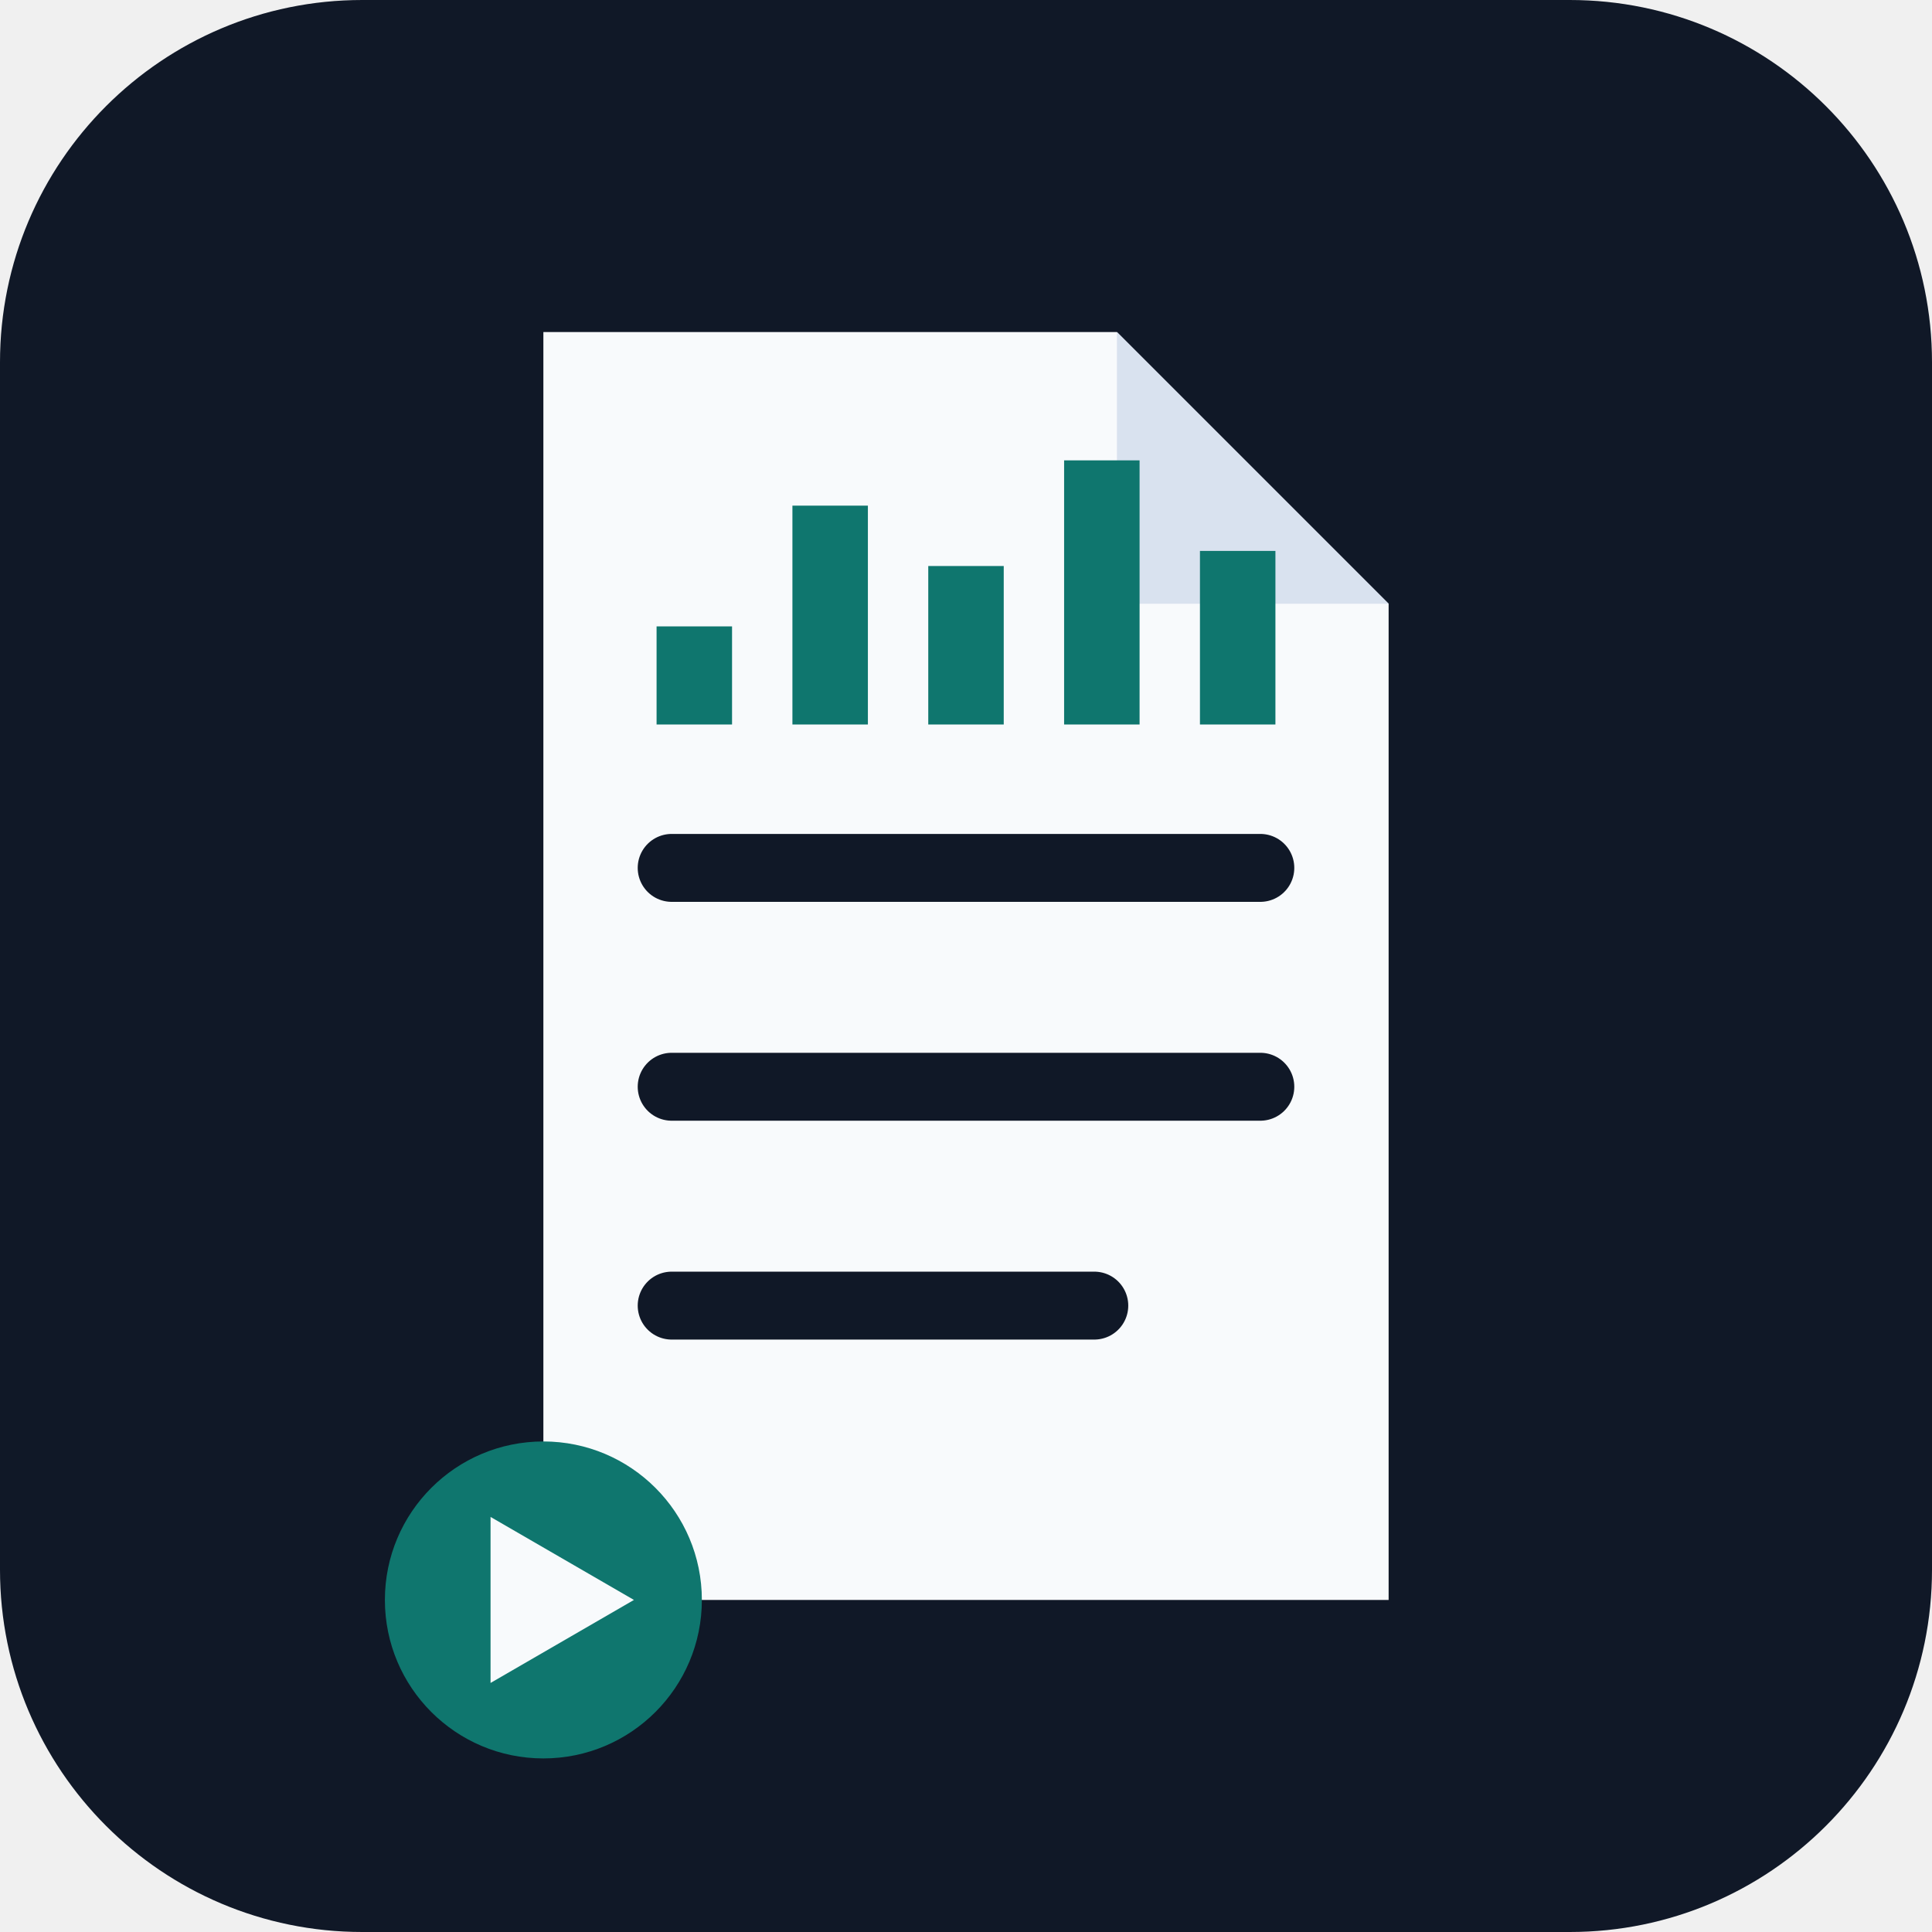
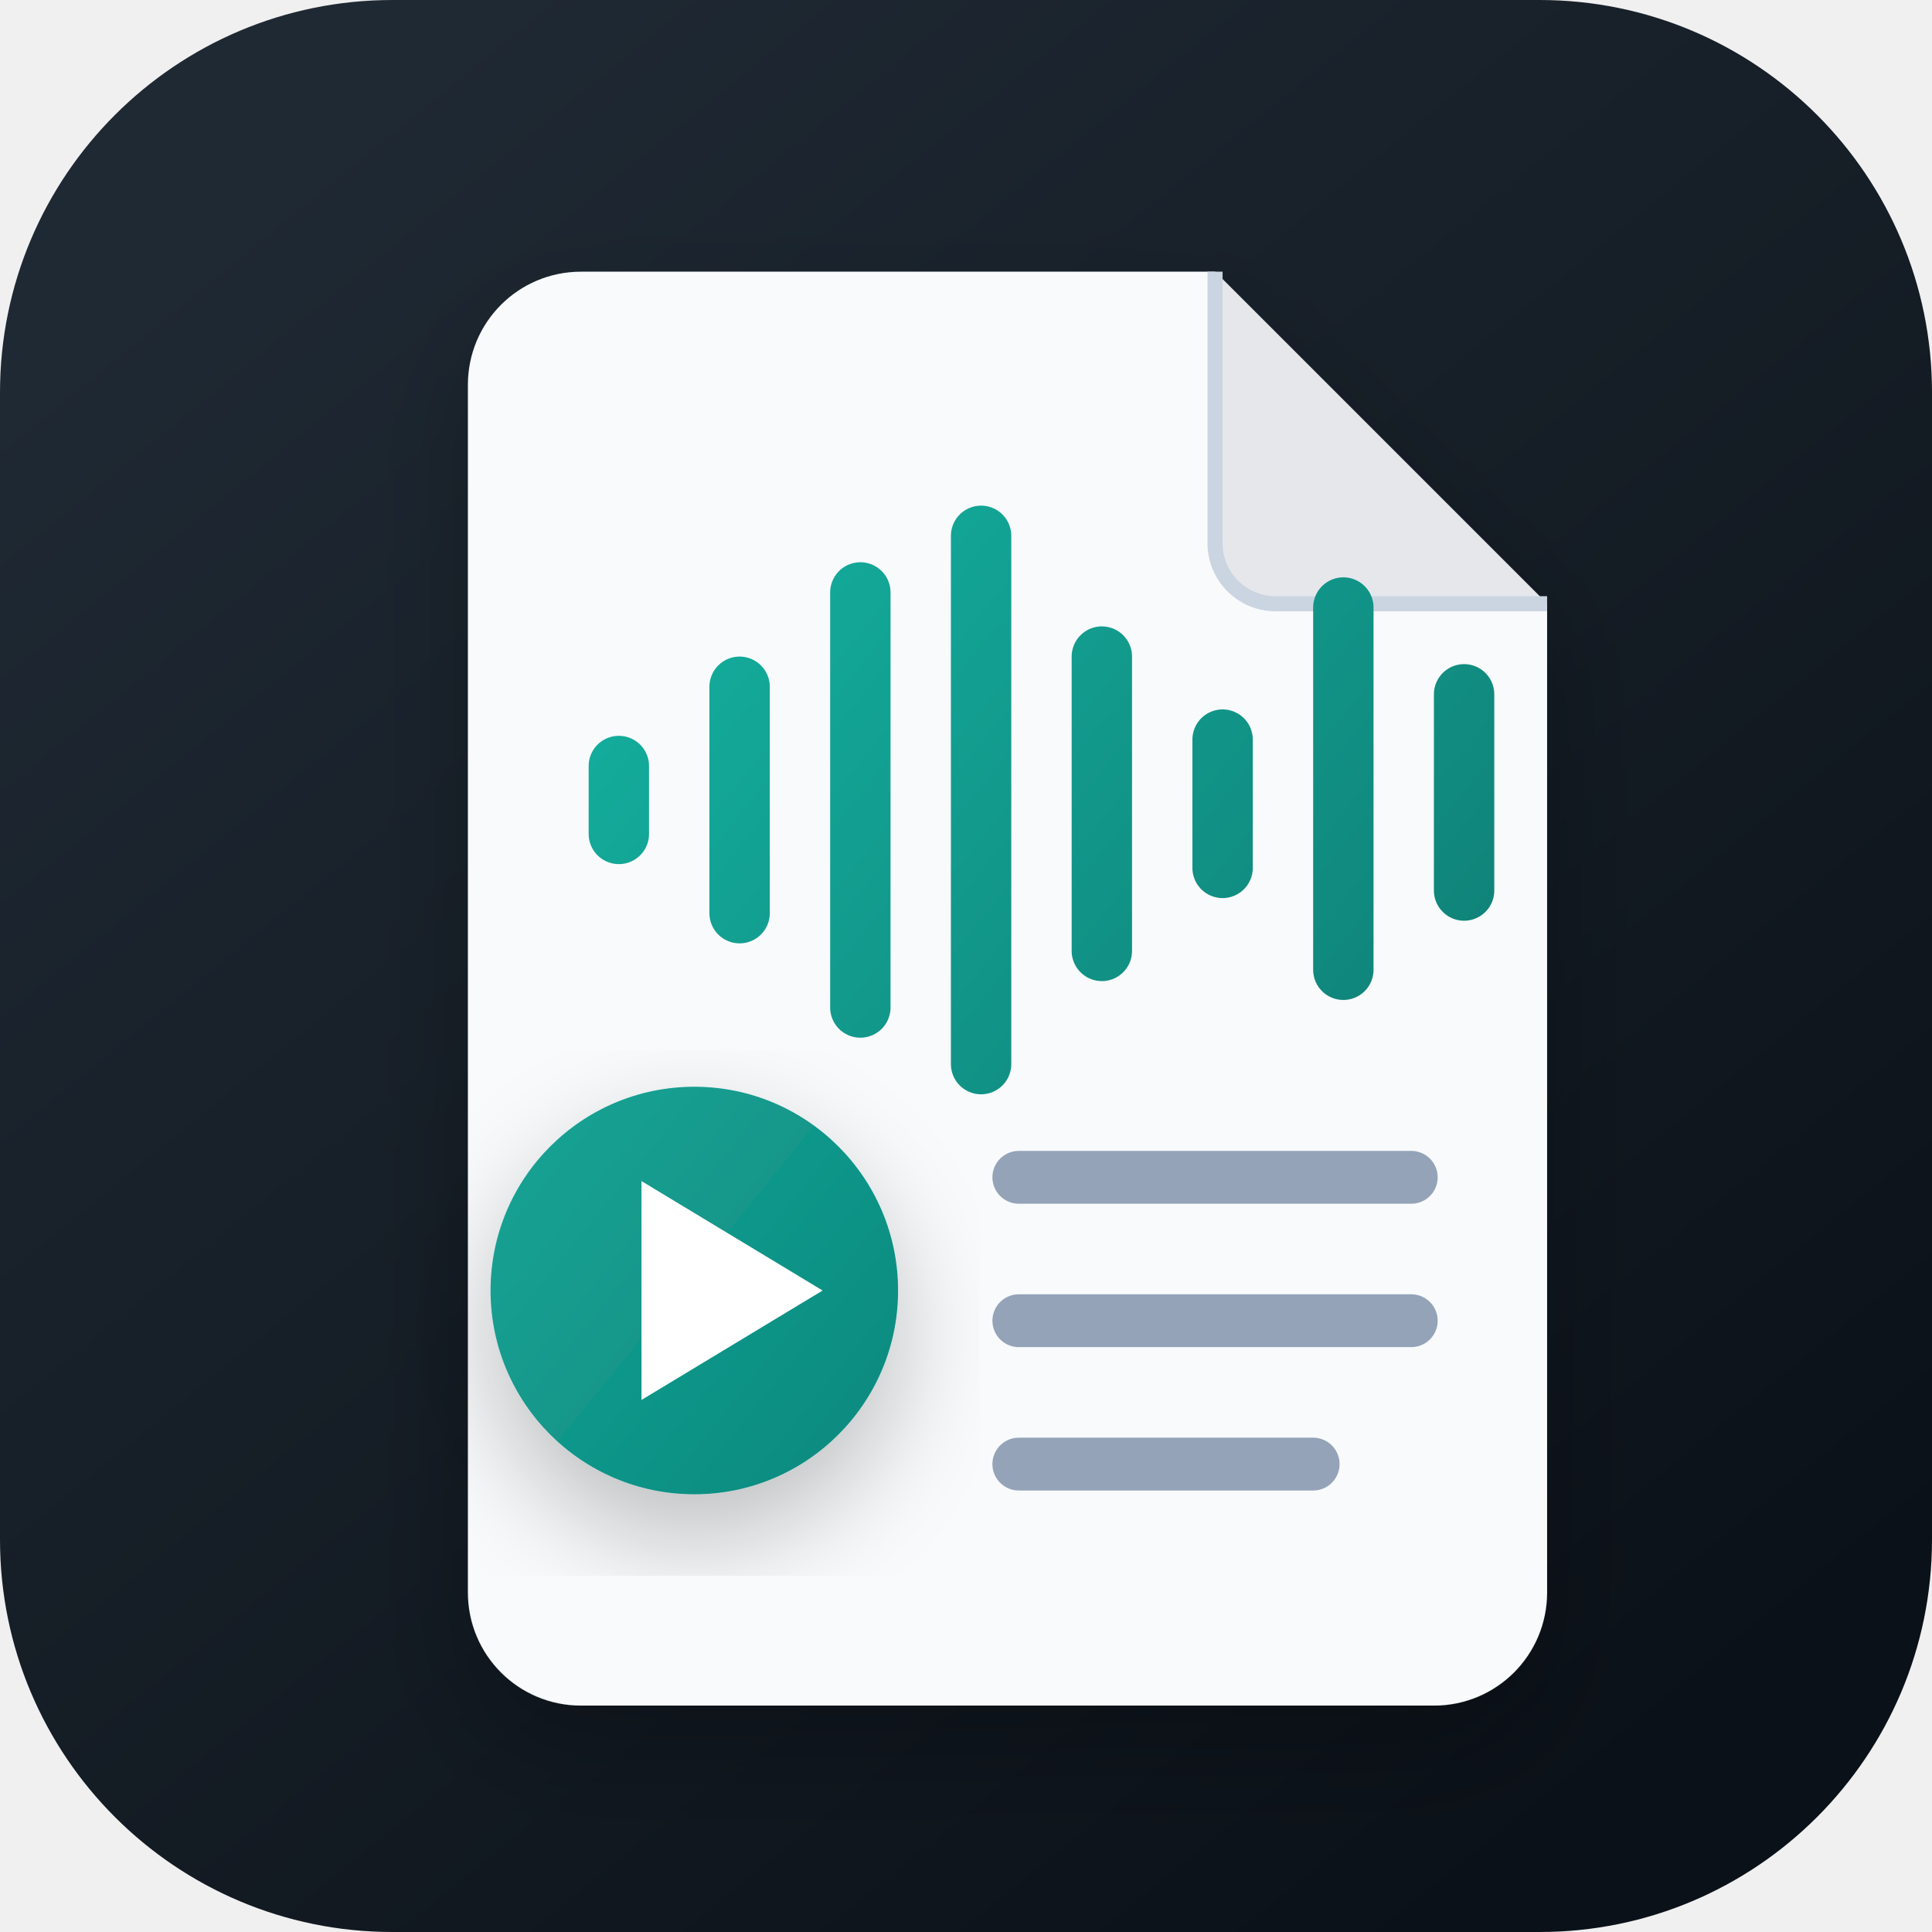
<svg xmlns="http://www.w3.org/2000/svg" viewBox="0 0 512 512" role="img" aria-labelledby="title desc">
-   <rect width="512" height="512" rx="96" fill="#101827" />
-   <path d="M144 88h152l72 72v264H144z" fill="#f8fafc" />
-   <path d="M296 88v72h72" fill="#d9e2ef" />
-   <path d="M178 230h156" stroke="#101827" stroke-width="18" stroke-linecap="round" />
-   <path d="M178 288h156" stroke="#101827" stroke-width="18" stroke-linecap="round" />
-   <path d="M178 346h112" stroke="#101827" stroke-width="18" stroke-linecap="round" />
-   <path d="M174 166h20v26h-20zM210 134h20v58h-20zM246 150h20v42h-20zM282 122h20v70h-20zM318 146h20v46h-20z" fill="#0f766e" />
-   <circle cx="144" cy="424" r="42" fill="#0f766e" />
-   <path d="M130 402v44l38-22z" fill="#f8fafc" />
+   <defs>
+     <linearGradient id="bg" x1="80" y1="40" x2="432" y2="472" gradientUnits="userSpaceOnUse">
+       <stop offset="0" stop-color="#1f2933" />
+       <stop offset="1" stop-color="#0b1118" />
+     </linearGradient>
+     <linearGradient id="teal" x1="112" y1="144" x2="388" y2="368" gradientUnits="userSpaceOnUse">
+       <stop offset="0" stop-color="#14b8a6" />
+       <stop offset="1" stop-color="#0f766e" />
+     </linearGradient>
+     <filter id="softShadow" x="-20%" y="-20%" width="140%" height="140%">
+       <feDropShadow dx="0" dy="12" stdDeviation="14" flood-color="#000" flood-opacity=".24" />
+     </filter>
+   </defs>
+   <rect width="512" height="512" rx="104" fill="url(#bg)" />
+   <path d="M154 72h168l88 88v262c0 16.6-13.4 30-30 30H154c-16.6 0-30-13.4-30-30V102c0-16.6 13.4-30 30-30z" fill="#f8fafc" filter="url(#softShadow)" />
+   <path d="M322 72v72c0 8.8 7.2 16 16 16h72z" fill="#e5e7eb" />
+   <path d="M322 72v72c0 8.8 7.2 16 16 16h72" fill="none" stroke="#cbd5e1" stroke-width="4" />
+   <path d="M164 221v-18M196 242v-60M228 267V157M260 282V142M292 252v-78M324 230v-34M356 257v-96M388 236v-52" stroke="url(#teal)" stroke-width="16" stroke-linecap="round" />
+   <circle cx="184" cy="342" r="54" fill="url(#teal)" filter="url(#softShadow)" />
+   <path d="M170 313v58l48-29z" fill="#fff" />
+   <path d="M270 312h104M270 350h104M270 388h78" stroke="#94a3b8" stroke-width="14" stroke-linecap="round" />
</svg>
